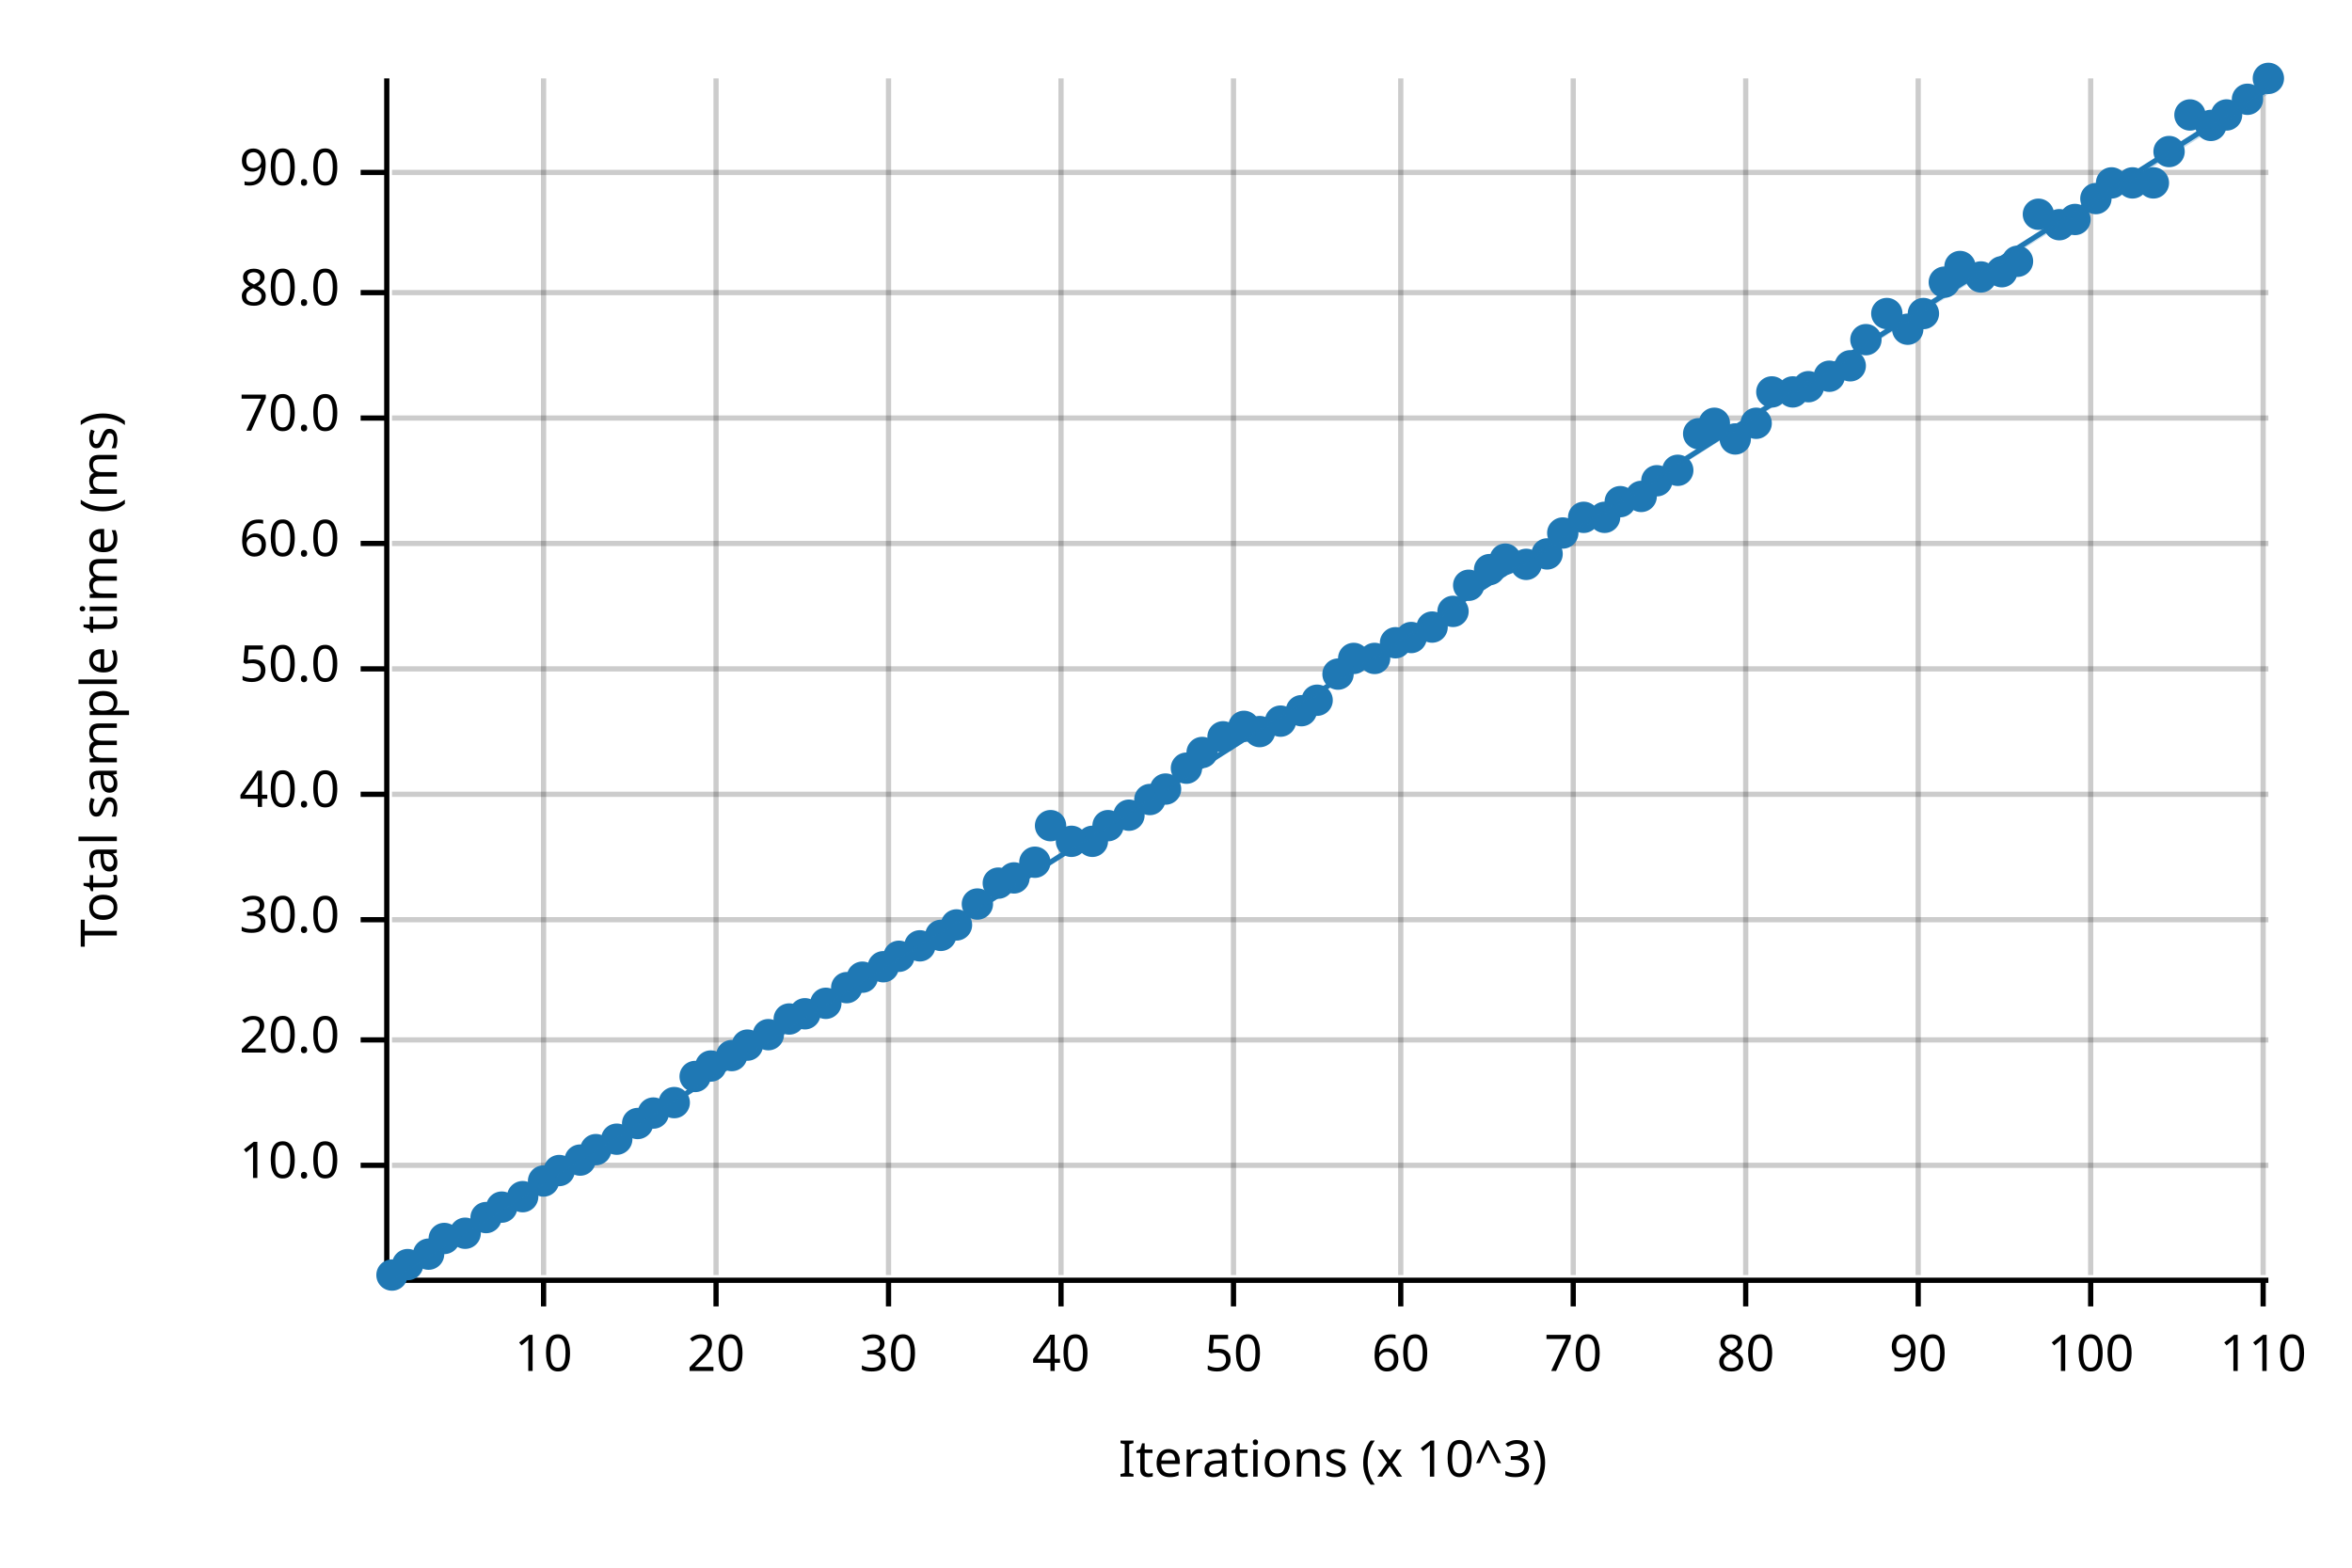
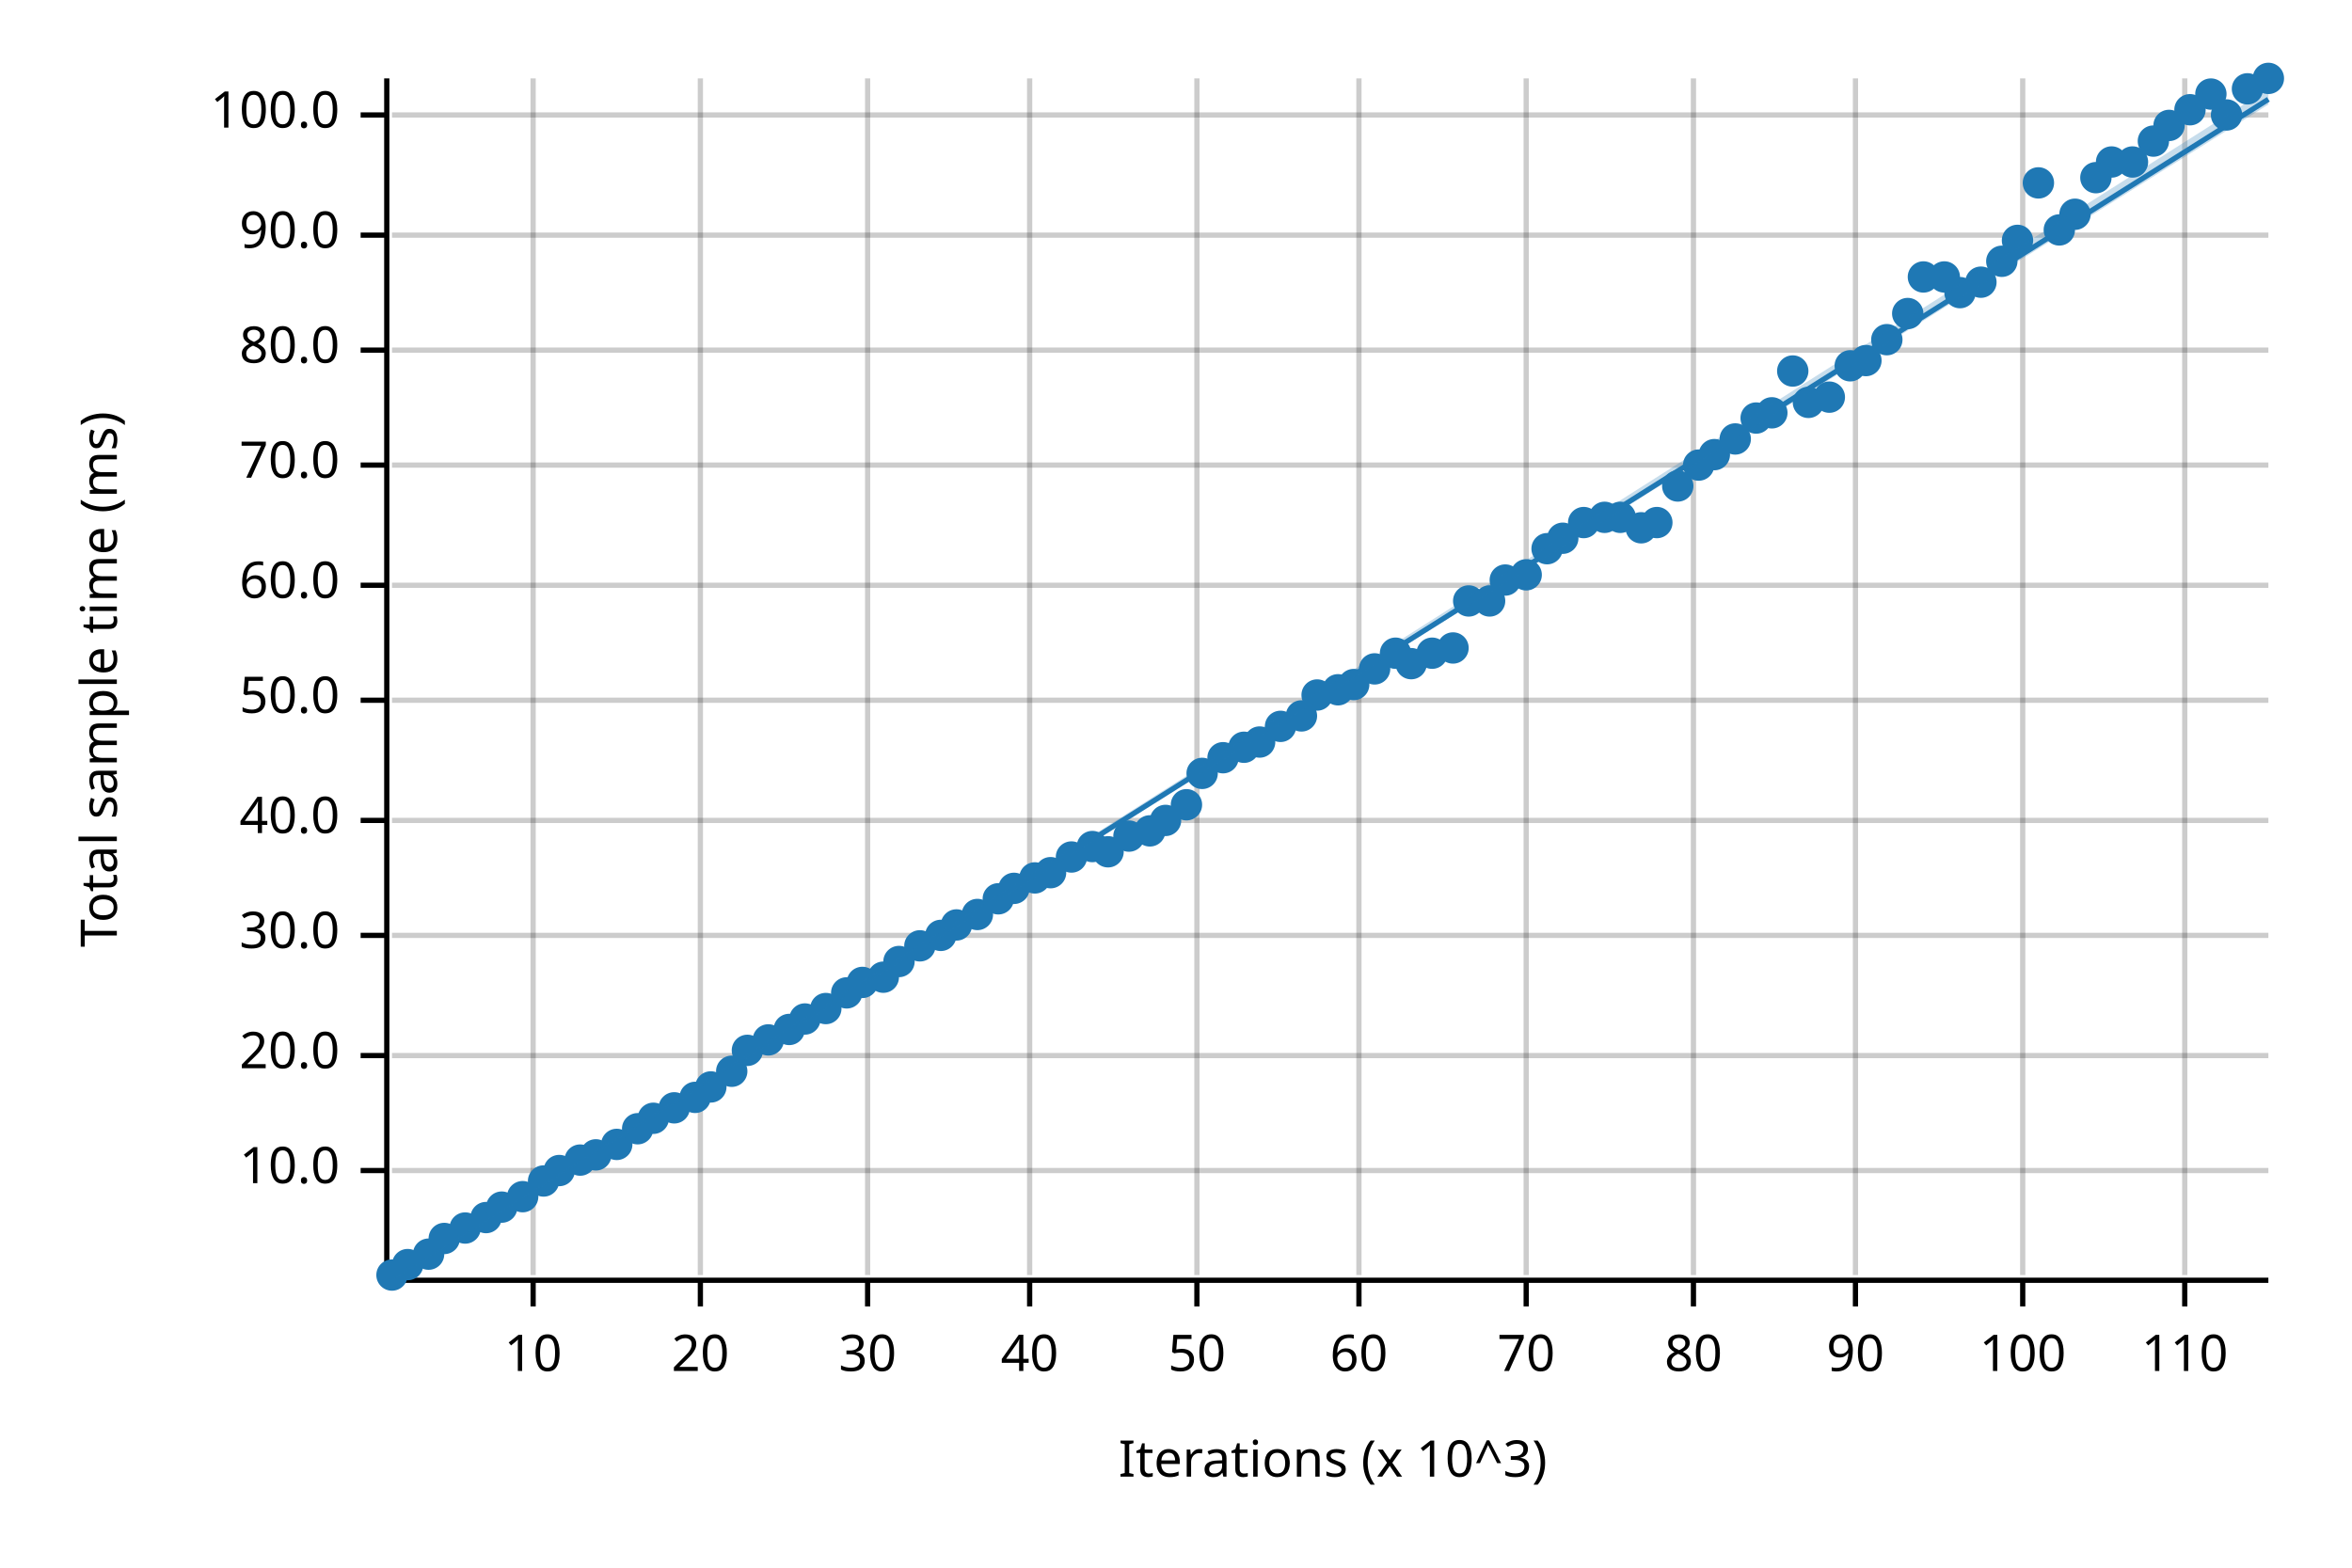
<svg xmlns="http://www.w3.org/2000/svg" width="450" height="300" viewBox="0 0 450 300">
  <text x="15" y="130" dy="0.76em" text-anchor="middle" font-family="sans-serif" font-size="9.677" opacity="1" fill="#000000" transform="rotate(270, 15, 130)">
Total sample time (ms)
</text>
  <text x="255" y="285" dy="-0.5ex" text-anchor="middle" font-family="sans-serif" font-size="9.677" opacity="1" fill="#000000">
Iterations (x 10^3)
</text>
-   <line opacity="0.2" stroke="#000000" stroke-width="1" x1="104" y1="244" x2="104" y2="15" />
-   <line opacity="0.2" stroke="#000000" stroke-width="1" x1="137" y1="244" x2="137" y2="15" />
-   <line opacity="0.2" stroke="#000000" stroke-width="1" x1="170" y1="244" x2="170" y2="15" />
-   <line opacity="0.2" stroke="#000000" stroke-width="1" x1="203" y1="244" x2="203" y2="15" />
-   <line opacity="0.2" stroke="#000000" stroke-width="1" x1="236" y1="244" x2="236" y2="15" />
-   <line opacity="0.2" stroke="#000000" stroke-width="1" x1="268" y1="244" x2="268" y2="15" />
-   <line opacity="0.2" stroke="#000000" stroke-width="1" x1="301" y1="244" x2="301" y2="15" />
-   <line opacity="0.2" stroke="#000000" stroke-width="1" x1="334" y1="244" x2="334" y2="15" />
-   <line opacity="0.2" stroke="#000000" stroke-width="1" x1="367" y1="244" x2="367" y2="15" />
-   <line opacity="0.2" stroke="#000000" stroke-width="1" x1="400" y1="244" x2="400" y2="15" />
-   <line opacity="0.2" stroke="#000000" stroke-width="1" x1="433" y1="244" x2="433" y2="15" />
-   <line opacity="0.2" stroke="#000000" stroke-width="1" x1="75" y1="223" x2="434" y2="223" />
-   <line opacity="0.2" stroke="#000000" stroke-width="1" x1="75" y1="199" x2="434" y2="199" />
-   <line opacity="0.2" stroke="#000000" stroke-width="1" x1="75" y1="176" x2="434" y2="176" />
-   <line opacity="0.2" stroke="#000000" stroke-width="1" x1="75" y1="152" x2="434" y2="152" />
-   <line opacity="0.2" stroke="#000000" stroke-width="1" x1="75" y1="128" x2="434" y2="128" />
-   <line opacity="0.2" stroke="#000000" stroke-width="1" x1="75" y1="104" x2="434" y2="104" />
-   <line opacity="0.2" stroke="#000000" stroke-width="1" x1="75" y1="80" x2="434" y2="80" />
-   <line opacity="0.2" stroke="#000000" stroke-width="1" x1="75" y1="56" x2="434" y2="56" />
-   <line opacity="0.2" stroke="#000000" stroke-width="1" x1="75" y1="33" x2="434" y2="33" />
+   <line opacity="0.2" stroke="#000000" stroke-width="1" x1="102" y1="244" x2="102" y2="15" />
+   <line opacity="0.2" stroke="#000000" stroke-width="1" x1="134" y1="244" x2="134" y2="15" />
+   <line opacity="0.2" stroke="#000000" stroke-width="1" x1="166" y1="244" x2="166" y2="15" />
+   <line opacity="0.2" stroke="#000000" stroke-width="1" x1="197" y1="244" x2="197" y2="15" />
+   <line opacity="0.2" stroke="#000000" stroke-width="1" x1="229" y1="244" x2="229" y2="15" />
+   <line opacity="0.2" stroke="#000000" stroke-width="1" x1="260" y1="244" x2="260" y2="15" />
+   <line opacity="0.2" stroke="#000000" stroke-width="1" x1="292" y1="244" x2="292" y2="15" />
+   <line opacity="0.2" stroke="#000000" stroke-width="1" x1="324" y1="244" x2="324" y2="15" />
+   <line opacity="0.2" stroke="#000000" stroke-width="1" x1="355" y1="244" x2="355" y2="15" />
+   <line opacity="0.2" stroke="#000000" stroke-width="1" x1="387" y1="244" x2="387" y2="15" />
+   <line opacity="0.2" stroke="#000000" stroke-width="1" x1="418" y1="244" x2="418" y2="15" />
+   <line opacity="0.2" stroke="#000000" stroke-width="1" x1="75" y1="224" x2="434" y2="224" />
+   <line opacity="0.2" stroke="#000000" stroke-width="1" x1="75" y1="202" x2="434" y2="202" />
+   <line opacity="0.2" stroke="#000000" stroke-width="1" x1="75" y1="179" x2="434" y2="179" />
+   <line opacity="0.2" stroke="#000000" stroke-width="1" x1="75" y1="157" x2="434" y2="157" />
+   <line opacity="0.2" stroke="#000000" stroke-width="1" x1="75" y1="134" x2="434" y2="134" />
+   <line opacity="0.2" stroke="#000000" stroke-width="1" x1="75" y1="112" x2="434" y2="112" />
+   <line opacity="0.2" stroke="#000000" stroke-width="1" x1="75" y1="89" x2="434" y2="89" />
+   <line opacity="0.2" stroke="#000000" stroke-width="1" x1="75" y1="67" x2="434" y2="67" />
+   <line opacity="0.2" stroke="#000000" stroke-width="1" x1="75" y1="45" x2="434" y2="45" />
+   <line opacity="0.2" stroke="#000000" stroke-width="1" x1="75" y1="22" x2="434" y2="22" />
  <polyline fill="none" opacity="1" stroke="#000000" stroke-width="1" points="74,15 74,244 " />
-   <text x="65" y="223" dy="0.5ex" text-anchor="end" font-family="sans-serif" font-size="9.677" opacity="1" fill="#000000">
+   <text x="65" y="224" dy="0.5ex" text-anchor="end" font-family="sans-serif" font-size="9.677" opacity="1" fill="#000000">
10.0
</text>
-   <polyline fill="none" opacity="1" stroke="#000000" stroke-width="1" points="69,223 74,223 " />
-   <text x="65" y="199" dy="0.5ex" text-anchor="end" font-family="sans-serif" font-size="9.677" opacity="1" fill="#000000">
+   <polyline fill="none" opacity="1" stroke="#000000" stroke-width="1" points="69,224 74,224 " />
+   <text x="65" y="202" dy="0.5ex" text-anchor="end" font-family="sans-serif" font-size="9.677" opacity="1" fill="#000000">
20.0
</text>
-   <polyline fill="none" opacity="1" stroke="#000000" stroke-width="1" points="69,199 74,199 " />
-   <text x="65" y="176" dy="0.5ex" text-anchor="end" font-family="sans-serif" font-size="9.677" opacity="1" fill="#000000">
+   <polyline fill="none" opacity="1" stroke="#000000" stroke-width="1" points="69,202 74,202 " />
+   <text x="65" y="179" dy="0.5ex" text-anchor="end" font-family="sans-serif" font-size="9.677" opacity="1" fill="#000000">
30.0
</text>
-   <polyline fill="none" opacity="1" stroke="#000000" stroke-width="1" points="69,176 74,176 " />
-   <text x="65" y="152" dy="0.5ex" text-anchor="end" font-family="sans-serif" font-size="9.677" opacity="1" fill="#000000">
+   <polyline fill="none" opacity="1" stroke="#000000" stroke-width="1" points="69,179 74,179 " />
+   <text x="65" y="157" dy="0.5ex" text-anchor="end" font-family="sans-serif" font-size="9.677" opacity="1" fill="#000000">
40.0
</text>
-   <polyline fill="none" opacity="1" stroke="#000000" stroke-width="1" points="69,152 74,152 " />
-   <text x="65" y="128" dy="0.5ex" text-anchor="end" font-family="sans-serif" font-size="9.677" opacity="1" fill="#000000">
+   <polyline fill="none" opacity="1" stroke="#000000" stroke-width="1" points="69,157 74,157 " />
+   <text x="65" y="134" dy="0.5ex" text-anchor="end" font-family="sans-serif" font-size="9.677" opacity="1" fill="#000000">
50.0
</text>
-   <polyline fill="none" opacity="1" stroke="#000000" stroke-width="1" points="69,128 74,128 " />
-   <text x="65" y="104" dy="0.5ex" text-anchor="end" font-family="sans-serif" font-size="9.677" opacity="1" fill="#000000">
+   <polyline fill="none" opacity="1" stroke="#000000" stroke-width="1" points="69,134 74,134 " />
+   <text x="65" y="112" dy="0.5ex" text-anchor="end" font-family="sans-serif" font-size="9.677" opacity="1" fill="#000000">
60.0
</text>
-   <polyline fill="none" opacity="1" stroke="#000000" stroke-width="1" points="69,104 74,104 " />
-   <text x="65" y="80" dy="0.5ex" text-anchor="end" font-family="sans-serif" font-size="9.677" opacity="1" fill="#000000">
+   <polyline fill="none" opacity="1" stroke="#000000" stroke-width="1" points="69,112 74,112 " />
+   <text x="65" y="89" dy="0.5ex" text-anchor="end" font-family="sans-serif" font-size="9.677" opacity="1" fill="#000000">
70.0
</text>
-   <polyline fill="none" opacity="1" stroke="#000000" stroke-width="1" points="69,80 74,80 " />
-   <text x="65" y="56" dy="0.5ex" text-anchor="end" font-family="sans-serif" font-size="9.677" opacity="1" fill="#000000">
+   <polyline fill="none" opacity="1" stroke="#000000" stroke-width="1" points="69,89 74,89 " />
+   <text x="65" y="67" dy="0.5ex" text-anchor="end" font-family="sans-serif" font-size="9.677" opacity="1" fill="#000000">
80.0
</text>
-   <polyline fill="none" opacity="1" stroke="#000000" stroke-width="1" points="69,56 74,56 " />
-   <text x="65" y="33" dy="0.5ex" text-anchor="end" font-family="sans-serif" font-size="9.677" opacity="1" fill="#000000">
+   <polyline fill="none" opacity="1" stroke="#000000" stroke-width="1" points="69,67 74,67 " />
+   <text x="65" y="45" dy="0.5ex" text-anchor="end" font-family="sans-serif" font-size="9.677" opacity="1" fill="#000000">
90.0
</text>
-   <polyline fill="none" opacity="1" stroke="#000000" stroke-width="1" points="69,33 74,33 " />
+   <polyline fill="none" opacity="1" stroke="#000000" stroke-width="1" points="69,45 74,45 " />
+   <text x="65" y="22" dy="0.5ex" text-anchor="end" font-family="sans-serif" font-size="9.677" opacity="1" fill="#000000">
+ 100.0
+ </text>
+   <polyline fill="none" opacity="1" stroke="#000000" stroke-width="1" points="69,22 74,22 " />
  <polyline fill="none" opacity="1" stroke="#000000" stroke-width="1" points="75,245 434,245 " />
-   <text x="104" y="255" dy="0.76em" text-anchor="middle" font-family="sans-serif" font-size="9.677" opacity="1" fill="#000000">
+   <text x="102" y="255" dy="0.76em" text-anchor="middle" font-family="sans-serif" font-size="9.677" opacity="1" fill="#000000">
10
</text>
-   <polyline fill="none" opacity="1" stroke="#000000" stroke-width="1" points="104,245 104,250 " />
-   <text x="137" y="255" dy="0.76em" text-anchor="middle" font-family="sans-serif" font-size="9.677" opacity="1" fill="#000000">
+   <polyline fill="none" opacity="1" stroke="#000000" stroke-width="1" points="102,245 102,250 " />
+   <text x="134" y="255" dy="0.76em" text-anchor="middle" font-family="sans-serif" font-size="9.677" opacity="1" fill="#000000">
20
</text>
-   <polyline fill="none" opacity="1" stroke="#000000" stroke-width="1" points="137,245 137,250 " />
-   <text x="170" y="255" dy="0.76em" text-anchor="middle" font-family="sans-serif" font-size="9.677" opacity="1" fill="#000000">
+   <polyline fill="none" opacity="1" stroke="#000000" stroke-width="1" points="134,245 134,250 " />
+   <text x="166" y="255" dy="0.76em" text-anchor="middle" font-family="sans-serif" font-size="9.677" opacity="1" fill="#000000">
30
</text>
-   <polyline fill="none" opacity="1" stroke="#000000" stroke-width="1" points="170,245 170,250 " />
-   <text x="203" y="255" dy="0.76em" text-anchor="middle" font-family="sans-serif" font-size="9.677" opacity="1" fill="#000000">
+   <polyline fill="none" opacity="1" stroke="#000000" stroke-width="1" points="166,245 166,250 " />
+   <text x="197" y="255" dy="0.76em" text-anchor="middle" font-family="sans-serif" font-size="9.677" opacity="1" fill="#000000">
40
</text>
-   <polyline fill="none" opacity="1" stroke="#000000" stroke-width="1" points="203,245 203,250 " />
-   <text x="236" y="255" dy="0.76em" text-anchor="middle" font-family="sans-serif" font-size="9.677" opacity="1" fill="#000000">
+   <polyline fill="none" opacity="1" stroke="#000000" stroke-width="1" points="197,245 197,250 " />
+   <text x="229" y="255" dy="0.76em" text-anchor="middle" font-family="sans-serif" font-size="9.677" opacity="1" fill="#000000">
50
</text>
-   <polyline fill="none" opacity="1" stroke="#000000" stroke-width="1" points="236,245 236,250 " />
-   <text x="268" y="255" dy="0.76em" text-anchor="middle" font-family="sans-serif" font-size="9.677" opacity="1" fill="#000000">
+   <polyline fill="none" opacity="1" stroke="#000000" stroke-width="1" points="229,245 229,250 " />
+   <text x="260" y="255" dy="0.76em" text-anchor="middle" font-family="sans-serif" font-size="9.677" opacity="1" fill="#000000">
60
</text>
-   <polyline fill="none" opacity="1" stroke="#000000" stroke-width="1" points="268,245 268,250 " />
-   <text x="301" y="255" dy="0.76em" text-anchor="middle" font-family="sans-serif" font-size="9.677" opacity="1" fill="#000000">
+   <polyline fill="none" opacity="1" stroke="#000000" stroke-width="1" points="260,245 260,250 " />
+   <text x="292" y="255" dy="0.76em" text-anchor="middle" font-family="sans-serif" font-size="9.677" opacity="1" fill="#000000">
70
</text>
-   <polyline fill="none" opacity="1" stroke="#000000" stroke-width="1" points="301,245 301,250 " />
-   <text x="334" y="255" dy="0.76em" text-anchor="middle" font-family="sans-serif" font-size="9.677" opacity="1" fill="#000000">
+   <polyline fill="none" opacity="1" stroke="#000000" stroke-width="1" points="292,245 292,250 " />
+   <text x="324" y="255" dy="0.76em" text-anchor="middle" font-family="sans-serif" font-size="9.677" opacity="1" fill="#000000">
80
</text>
-   <polyline fill="none" opacity="1" stroke="#000000" stroke-width="1" points="334,245 334,250 " />
-   <text x="367" y="255" dy="0.76em" text-anchor="middle" font-family="sans-serif" font-size="9.677" opacity="1" fill="#000000">
+   <polyline fill="none" opacity="1" stroke="#000000" stroke-width="1" points="324,245 324,250 " />
+   <text x="355" y="255" dy="0.76em" text-anchor="middle" font-family="sans-serif" font-size="9.677" opacity="1" fill="#000000">
90
</text>
-   <polyline fill="none" opacity="1" stroke="#000000" stroke-width="1" points="367,245 367,250 " />
-   <text x="400" y="255" dy="0.76em" text-anchor="middle" font-family="sans-serif" font-size="9.677" opacity="1" fill="#000000">
+   <polyline fill="none" opacity="1" stroke="#000000" stroke-width="1" points="355,245 355,250 " />
+   <text x="387" y="255" dy="0.76em" text-anchor="middle" font-family="sans-serif" font-size="9.677" opacity="1" fill="#000000">
100
</text>
-   <polyline fill="none" opacity="1" stroke="#000000" stroke-width="1" points="400,245 400,250 " />
-   <text x="433" y="255" dy="0.76em" text-anchor="middle" font-family="sans-serif" font-size="9.677" opacity="1" fill="#000000">
+   <polyline fill="none" opacity="1" stroke="#000000" stroke-width="1" points="387,245 387,250 " />
+   <text x="418" y="255" dy="0.76em" text-anchor="middle" font-family="sans-serif" font-size="9.677" opacity="1" fill="#000000">
110
</text>
-   <polyline fill="none" opacity="1" stroke="#000000" stroke-width="1" points="433,245 433,250 " />
+   <polyline fill="none" opacity="1" stroke="#000000" stroke-width="1" points="418,245 418,250 " />
  <circle cx="75" cy="244" r="3" opacity="1" fill="#1F78B4" stroke="none" stroke-width="1" />
  <circle cx="78" cy="242" r="3" opacity="1" fill="#1F78B4" stroke="none" stroke-width="1" />
  <circle cx="82" cy="240" r="3" opacity="1" fill="#1F78B4" stroke="none" stroke-width="1" />
  <circle cx="85" cy="237" r="3" opacity="1" fill="#1F78B4" stroke="none" stroke-width="1" />
-   <circle cx="89" cy="236" r="3" opacity="1" fill="#1F78B4" stroke="none" stroke-width="1" />
+   <circle cx="89" cy="235" r="3" opacity="1" fill="#1F78B4" stroke="none" stroke-width="1" />
  <circle cx="93" cy="233" r="3" opacity="1" fill="#1F78B4" stroke="none" stroke-width="1" />
  <circle cx="96" cy="231" r="3" opacity="1" fill="#1F78B4" stroke="none" stroke-width="1" />
  <circle cx="100" cy="229" r="3" opacity="1" fill="#1F78B4" stroke="none" stroke-width="1" />
  <circle cx="104" cy="226" r="3" opacity="1" fill="#1F78B4" stroke="none" stroke-width="1" />
  <circle cx="107" cy="224" r="3" opacity="1" fill="#1F78B4" stroke="none" stroke-width="1" />
  <circle cx="111" cy="222" r="3" opacity="1" fill="#1F78B4" stroke="none" stroke-width="1" />
-   <circle cx="114" cy="220" r="3" opacity="1" fill="#1F78B4" stroke="none" stroke-width="1" />
-   <circle cx="118" cy="218" r="3" opacity="1" fill="#1F78B4" stroke="none" stroke-width="1" />
-   <circle cx="122" cy="215" r="3" opacity="1" fill="#1F78B4" stroke="none" stroke-width="1" />
-   <circle cx="125" cy="213" r="3" opacity="1" fill="#1F78B4" stroke="none" stroke-width="1" />
-   <circle cx="129" cy="211" r="3" opacity="1" fill="#1F78B4" stroke="none" stroke-width="1" />
-   <circle cx="133" cy="206" r="3" opacity="1" fill="#1F78B4" stroke="none" stroke-width="1" />
-   <circle cx="136" cy="204" r="3" opacity="1" fill="#1F78B4" stroke="none" stroke-width="1" />
-   <circle cx="140" cy="202" r="3" opacity="1" fill="#1F78B4" stroke="none" stroke-width="1" />
-   <circle cx="143" cy="200" r="3" opacity="1" fill="#1F78B4" stroke="none" stroke-width="1" />
-   <circle cx="147" cy="198" r="3" opacity="1" fill="#1F78B4" stroke="none" stroke-width="1" />
-   <circle cx="151" cy="195" r="3" opacity="1" fill="#1F78B4" stroke="none" stroke-width="1" />
-   <circle cx="154" cy="194" r="3" opacity="1" fill="#1F78B4" stroke="none" stroke-width="1" />
-   <circle cx="158" cy="192" r="3" opacity="1" fill="#1F78B4" stroke="none" stroke-width="1" />
-   <circle cx="162" cy="189" r="3" opacity="1" fill="#1F78B4" stroke="none" stroke-width="1" />
-   <circle cx="165" cy="187" r="3" opacity="1" fill="#1F78B4" stroke="none" stroke-width="1" />
-   <circle cx="169" cy="185" r="3" opacity="1" fill="#1F78B4" stroke="none" stroke-width="1" />
-   <circle cx="172" cy="183" r="3" opacity="1" fill="#1F78B4" stroke="none" stroke-width="1" />
+   <circle cx="114" cy="221" r="3" opacity="1" fill="#1F78B4" stroke="none" stroke-width="1" />
+   <circle cx="118" cy="219" r="3" opacity="1" fill="#1F78B4" stroke="none" stroke-width="1" />
+   <circle cx="122" cy="216" r="3" opacity="1" fill="#1F78B4" stroke="none" stroke-width="1" />
+   <circle cx="125" cy="214" r="3" opacity="1" fill="#1F78B4" stroke="none" stroke-width="1" />
+   <circle cx="129" cy="212" r="3" opacity="1" fill="#1F78B4" stroke="none" stroke-width="1" />
+   <circle cx="133" cy="210" r="3" opacity="1" fill="#1F78B4" stroke="none" stroke-width="1" />
+   <circle cx="136" cy="208" r="3" opacity="1" fill="#1F78B4" stroke="none" stroke-width="1" />
+   <circle cx="140" cy="205" r="3" opacity="1" fill="#1F78B4" stroke="none" stroke-width="1" />
+   <circle cx="143" cy="201" r="3" opacity="1" fill="#1F78B4" stroke="none" stroke-width="1" />
+   <circle cx="147" cy="199" r="3" opacity="1" fill="#1F78B4" stroke="none" stroke-width="1" />
+   <circle cx="151" cy="197" r="3" opacity="1" fill="#1F78B4" stroke="none" stroke-width="1" />
+   <circle cx="154" cy="195" r="3" opacity="1" fill="#1F78B4" stroke="none" stroke-width="1" />
+   <circle cx="158" cy="193" r="3" opacity="1" fill="#1F78B4" stroke="none" stroke-width="1" />
+   <circle cx="162" cy="190" r="3" opacity="1" fill="#1F78B4" stroke="none" stroke-width="1" />
+   <circle cx="165" cy="188" r="3" opacity="1" fill="#1F78B4" stroke="none" stroke-width="1" />
+   <circle cx="169" cy="187" r="3" opacity="1" fill="#1F78B4" stroke="none" stroke-width="1" />
+   <circle cx="172" cy="184" r="3" opacity="1" fill="#1F78B4" stroke="none" stroke-width="1" />
  <circle cx="176" cy="181" r="3" opacity="1" fill="#1F78B4" stroke="none" stroke-width="1" />
  <circle cx="180" cy="179" r="3" opacity="1" fill="#1F78B4" stroke="none" stroke-width="1" />
  <circle cx="183" cy="177" r="3" opacity="1" fill="#1F78B4" stroke="none" stroke-width="1" />
-   <circle cx="187" cy="173" r="3" opacity="1" fill="#1F78B4" stroke="none" stroke-width="1" />
-   <circle cx="191" cy="169" r="3" opacity="1" fill="#1F78B4" stroke="none" stroke-width="1" />
-   <circle cx="194" cy="168" r="3" opacity="1" fill="#1F78B4" stroke="none" stroke-width="1" />
-   <circle cx="198" cy="165" r="3" opacity="1" fill="#1F78B4" stroke="none" stroke-width="1" />
-   <circle cx="201" cy="158" r="3" opacity="1" fill="#1F78B4" stroke="none" stroke-width="1" />
-   <circle cx="205" cy="161" r="3" opacity="1" fill="#1F78B4" stroke="none" stroke-width="1" />
-   <circle cx="209" cy="161" r="3" opacity="1" fill="#1F78B4" stroke="none" stroke-width="1" />
-   <circle cx="212" cy="158" r="3" opacity="1" fill="#1F78B4" stroke="none" stroke-width="1" />
-   <circle cx="216" cy="156" r="3" opacity="1" fill="#1F78B4" stroke="none" stroke-width="1" />
-   <circle cx="220" cy="153" r="3" opacity="1" fill="#1F78B4" stroke="none" stroke-width="1" />
-   <circle cx="223" cy="151" r="3" opacity="1" fill="#1F78B4" stroke="none" stroke-width="1" />
-   <circle cx="227" cy="147" r="3" opacity="1" fill="#1F78B4" stroke="none" stroke-width="1" />
-   <circle cx="230" cy="144" r="3" opacity="1" fill="#1F78B4" stroke="none" stroke-width="1" />
-   <circle cx="234" cy="141" r="3" opacity="1" fill="#1F78B4" stroke="none" stroke-width="1" />
-   <circle cx="238" cy="139" r="3" opacity="1" fill="#1F78B4" stroke="none" stroke-width="1" />
-   <circle cx="241" cy="140" r="3" opacity="1" fill="#1F78B4" stroke="none" stroke-width="1" />
-   <circle cx="245" cy="138" r="3" opacity="1" fill="#1F78B4" stroke="none" stroke-width="1" />
-   <circle cx="249" cy="136" r="3" opacity="1" fill="#1F78B4" stroke="none" stroke-width="1" />
-   <circle cx="252" cy="134" r="3" opacity="1" fill="#1F78B4" stroke="none" stroke-width="1" />
-   <circle cx="256" cy="129" r="3" opacity="1" fill="#1F78B4" stroke="none" stroke-width="1" />
-   <circle cx="259" cy="126" r="3" opacity="1" fill="#1F78B4" stroke="none" stroke-width="1" />
-   <circle cx="263" cy="126" r="3" opacity="1" fill="#1F78B4" stroke="none" stroke-width="1" />
-   <circle cx="267" cy="123" r="3" opacity="1" fill="#1F78B4" stroke="none" stroke-width="1" />
-   <circle cx="270" cy="122" r="3" opacity="1" fill="#1F78B4" stroke="none" stroke-width="1" />
-   <circle cx="274" cy="120" r="3" opacity="1" fill="#1F78B4" stroke="none" stroke-width="1" />
-   <circle cx="278" cy="117" r="3" opacity="1" fill="#1F78B4" stroke="none" stroke-width="1" />
-   <circle cx="281" cy="112" r="3" opacity="1" fill="#1F78B4" stroke="none" stroke-width="1" />
-   <circle cx="285" cy="109" r="3" opacity="1" fill="#1F78B4" stroke="none" stroke-width="1" />
-   <circle cx="288" cy="107" r="3" opacity="1" fill="#1F78B4" stroke="none" stroke-width="1" />
-   <circle cx="292" cy="108" r="3" opacity="1" fill="#1F78B4" stroke="none" stroke-width="1" />
-   <circle cx="296" cy="106" r="3" opacity="1" fill="#1F78B4" stroke="none" stroke-width="1" />
-   <circle cx="299" cy="102" r="3" opacity="1" fill="#1F78B4" stroke="none" stroke-width="1" />
-   <circle cx="303" cy="99" r="3" opacity="1" fill="#1F78B4" stroke="none" stroke-width="1" />
+   <circle cx="187" cy="175" r="3" opacity="1" fill="#1F78B4" stroke="none" stroke-width="1" />
+   <circle cx="191" cy="172" r="3" opacity="1" fill="#1F78B4" stroke="none" stroke-width="1" />
+   <circle cx="194" cy="170" r="3" opacity="1" fill="#1F78B4" stroke="none" stroke-width="1" />
+   <circle cx="198" cy="168" r="3" opacity="1" fill="#1F78B4" stroke="none" stroke-width="1" />
+   <circle cx="201" cy="167" r="3" opacity="1" fill="#1F78B4" stroke="none" stroke-width="1" />
+   <circle cx="205" cy="164" r="3" opacity="1" fill="#1F78B4" stroke="none" stroke-width="1" />
+   <circle cx="209" cy="162" r="3" opacity="1" fill="#1F78B4" stroke="none" stroke-width="1" />
+   <circle cx="212" cy="163" r="3" opacity="1" fill="#1F78B4" stroke="none" stroke-width="1" />
+   <circle cx="216" cy="160" r="3" opacity="1" fill="#1F78B4" stroke="none" stroke-width="1" />
+   <circle cx="220" cy="159" r="3" opacity="1" fill="#1F78B4" stroke="none" stroke-width="1" />
+   <circle cx="223" cy="157" r="3" opacity="1" fill="#1F78B4" stroke="none" stroke-width="1" />
+   <circle cx="227" cy="154" r="3" opacity="1" fill="#1F78B4" stroke="none" stroke-width="1" />
+   <circle cx="230" cy="148" r="3" opacity="1" fill="#1F78B4" stroke="none" stroke-width="1" />
+   <circle cx="234" cy="145" r="3" opacity="1" fill="#1F78B4" stroke="none" stroke-width="1" />
+   <circle cx="238" cy="143" r="3" opacity="1" fill="#1F78B4" stroke="none" stroke-width="1" />
+   <circle cx="241" cy="142" r="3" opacity="1" fill="#1F78B4" stroke="none" stroke-width="1" />
+   <circle cx="245" cy="139" r="3" opacity="1" fill="#1F78B4" stroke="none" stroke-width="1" />
+   <circle cx="249" cy="137" r="3" opacity="1" fill="#1F78B4" stroke="none" stroke-width="1" />
+   <circle cx="252" cy="133" r="3" opacity="1" fill="#1F78B4" stroke="none" stroke-width="1" />
+   <circle cx="256" cy="132" r="3" opacity="1" fill="#1F78B4" stroke="none" stroke-width="1" />
+   <circle cx="259" cy="131" r="3" opacity="1" fill="#1F78B4" stroke="none" stroke-width="1" />
+   <circle cx="263" cy="128" r="3" opacity="1" fill="#1F78B4" stroke="none" stroke-width="1" />
+   <circle cx="267" cy="125" r="3" opacity="1" fill="#1F78B4" stroke="none" stroke-width="1" />
+   <circle cx="270" cy="127" r="3" opacity="1" fill="#1F78B4" stroke="none" stroke-width="1" />
+   <circle cx="274" cy="125" r="3" opacity="1" fill="#1F78B4" stroke="none" stroke-width="1" />
+   <circle cx="278" cy="124" r="3" opacity="1" fill="#1F78B4" stroke="none" stroke-width="1" />
+   <circle cx="281" cy="115" r="3" opacity="1" fill="#1F78B4" stroke="none" stroke-width="1" />
+   <circle cx="285" cy="115" r="3" opacity="1" fill="#1F78B4" stroke="none" stroke-width="1" />
+   <circle cx="288" cy="111" r="3" opacity="1" fill="#1F78B4" stroke="none" stroke-width="1" />
+   <circle cx="292" cy="110" r="3" opacity="1" fill="#1F78B4" stroke="none" stroke-width="1" />
+   <circle cx="296" cy="105" r="3" opacity="1" fill="#1F78B4" stroke="none" stroke-width="1" />
+   <circle cx="299" cy="103" r="3" opacity="1" fill="#1F78B4" stroke="none" stroke-width="1" />
+   <circle cx="303" cy="100" r="3" opacity="1" fill="#1F78B4" stroke="none" stroke-width="1" />
  <circle cx="307" cy="99" r="3" opacity="1" fill="#1F78B4" stroke="none" stroke-width="1" />
-   <circle cx="310" cy="96" r="3" opacity="1" fill="#1F78B4" stroke="none" stroke-width="1" />
-   <circle cx="314" cy="95" r="3" opacity="1" fill="#1F78B4" stroke="none" stroke-width="1" />
-   <circle cx="317" cy="92" r="3" opacity="1" fill="#1F78B4" stroke="none" stroke-width="1" />
-   <circle cx="321" cy="90" r="3" opacity="1" fill="#1F78B4" stroke="none" stroke-width="1" />
-   <circle cx="325" cy="83" r="3" opacity="1" fill="#1F78B4" stroke="none" stroke-width="1" />
-   <circle cx="328" cy="81" r="3" opacity="1" fill="#1F78B4" stroke="none" stroke-width="1" />
+   <circle cx="310" cy="99" r="3" opacity="1" fill="#1F78B4" stroke="none" stroke-width="1" />
+   <circle cx="314" cy="101" r="3" opacity="1" fill="#1F78B4" stroke="none" stroke-width="1" />
+   <circle cx="317" cy="100" r="3" opacity="1" fill="#1F78B4" stroke="none" stroke-width="1" />
+   <circle cx="321" cy="93" r="3" opacity="1" fill="#1F78B4" stroke="none" stroke-width="1" />
+   <circle cx="325" cy="89" r="3" opacity="1" fill="#1F78B4" stroke="none" stroke-width="1" />
+   <circle cx="328" cy="87" r="3" opacity="1" fill="#1F78B4" stroke="none" stroke-width="1" />
  <circle cx="332" cy="84" r="3" opacity="1" fill="#1F78B4" stroke="none" stroke-width="1" />
-   <circle cx="336" cy="81" r="3" opacity="1" fill="#1F78B4" stroke="none" stroke-width="1" />
-   <circle cx="339" cy="75" r="3" opacity="1" fill="#1F78B4" stroke="none" stroke-width="1" />
-   <circle cx="343" cy="75" r="3" opacity="1" fill="#1F78B4" stroke="none" stroke-width="1" />
-   <circle cx="346" cy="74" r="3" opacity="1" fill="#1F78B4" stroke="none" stroke-width="1" />
-   <circle cx="350" cy="72" r="3" opacity="1" fill="#1F78B4" stroke="none" stroke-width="1" />
+   <circle cx="336" cy="80" r="3" opacity="1" fill="#1F78B4" stroke="none" stroke-width="1" />
+   <circle cx="339" cy="79" r="3" opacity="1" fill="#1F78B4" stroke="none" stroke-width="1" />
+   <circle cx="343" cy="71" r="3" opacity="1" fill="#1F78B4" stroke="none" stroke-width="1" />
+   <circle cx="346" cy="77" r="3" opacity="1" fill="#1F78B4" stroke="none" stroke-width="1" />
+   <circle cx="350" cy="76" r="3" opacity="1" fill="#1F78B4" stroke="none" stroke-width="1" />
  <circle cx="354" cy="70" r="3" opacity="1" fill="#1F78B4" stroke="none" stroke-width="1" />
-   <circle cx="357" cy="65" r="3" opacity="1" fill="#1F78B4" stroke="none" stroke-width="1" />
-   <circle cx="361" cy="60" r="3" opacity="1" fill="#1F78B4" stroke="none" stroke-width="1" />
-   <circle cx="365" cy="63" r="3" opacity="1" fill="#1F78B4" stroke="none" stroke-width="1" />
-   <circle cx="368" cy="60" r="3" opacity="1" fill="#1F78B4" stroke="none" stroke-width="1" />
-   <circle cx="372" cy="54" r="3" opacity="1" fill="#1F78B4" stroke="none" stroke-width="1" />
-   <circle cx="375" cy="51" r="3" opacity="1" fill="#1F78B4" stroke="none" stroke-width="1" />
-   <circle cx="379" cy="53" r="3" opacity="1" fill="#1F78B4" stroke="none" stroke-width="1" />
-   <circle cx="383" cy="52" r="3" opacity="1" fill="#1F78B4" stroke="none" stroke-width="1" />
-   <circle cx="386" cy="50" r="3" opacity="1" fill="#1F78B4" stroke="none" stroke-width="1" />
-   <circle cx="390" cy="41" r="3" opacity="1" fill="#1F78B4" stroke="none" stroke-width="1" />
-   <circle cx="394" cy="43" r="3" opacity="1" fill="#1F78B4" stroke="none" stroke-width="1" />
-   <circle cx="397" cy="42" r="3" opacity="1" fill="#1F78B4" stroke="none" stroke-width="1" />
-   <circle cx="401" cy="38" r="3" opacity="1" fill="#1F78B4" stroke="none" stroke-width="1" />
-   <circle cx="404" cy="35" r="3" opacity="1" fill="#1F78B4" stroke="none" stroke-width="1" />
-   <circle cx="408" cy="35" r="3" opacity="1" fill="#1F78B4" stroke="none" stroke-width="1" />
-   <circle cx="412" cy="35" r="3" opacity="1" fill="#1F78B4" stroke="none" stroke-width="1" />
-   <circle cx="415" cy="29" r="3" opacity="1" fill="#1F78B4" stroke="none" stroke-width="1" />
-   <circle cx="419" cy="22" r="3" opacity="1" fill="#1F78B4" stroke="none" stroke-width="1" />
-   <circle cx="423" cy="24" r="3" opacity="1" fill="#1F78B4" stroke="none" stroke-width="1" />
+   <circle cx="357" cy="69" r="3" opacity="1" fill="#1F78B4" stroke="none" stroke-width="1" />
+   <circle cx="361" cy="65" r="3" opacity="1" fill="#1F78B4" stroke="none" stroke-width="1" />
+   <circle cx="365" cy="60" r="3" opacity="1" fill="#1F78B4" stroke="none" stroke-width="1" />
+   <circle cx="368" cy="53" r="3" opacity="1" fill="#1F78B4" stroke="none" stroke-width="1" />
+   <circle cx="372" cy="53" r="3" opacity="1" fill="#1F78B4" stroke="none" stroke-width="1" />
+   <circle cx="375" cy="56" r="3" opacity="1" fill="#1F78B4" stroke="none" stroke-width="1" />
+   <circle cx="379" cy="54" r="3" opacity="1" fill="#1F78B4" stroke="none" stroke-width="1" />
+   <circle cx="383" cy="50" r="3" opacity="1" fill="#1F78B4" stroke="none" stroke-width="1" />
+   <circle cx="386" cy="46" r="3" opacity="1" fill="#1F78B4" stroke="none" stroke-width="1" />
+   <circle cx="390" cy="35" r="3" opacity="1" fill="#1F78B4" stroke="none" stroke-width="1" />
+   <circle cx="394" cy="44" r="3" opacity="1" fill="#1F78B4" stroke="none" stroke-width="1" />
+   <circle cx="397" cy="41" r="3" opacity="1" fill="#1F78B4" stroke="none" stroke-width="1" />
+   <circle cx="401" cy="34" r="3" opacity="1" fill="#1F78B4" stroke="none" stroke-width="1" />
+   <circle cx="404" cy="31" r="3" opacity="1" fill="#1F78B4" stroke="none" stroke-width="1" />
+   <circle cx="408" cy="31" r="3" opacity="1" fill="#1F78B4" stroke="none" stroke-width="1" />
+   <circle cx="412" cy="27" r="3" opacity="1" fill="#1F78B4" stroke="none" stroke-width="1" />
+   <circle cx="415" cy="24" r="3" opacity="1" fill="#1F78B4" stroke="none" stroke-width="1" />
+   <circle cx="419" cy="21" r="3" opacity="1" fill="#1F78B4" stroke="none" stroke-width="1" />
+   <circle cx="423" cy="18" r="3" opacity="1" fill="#1F78B4" stroke="none" stroke-width="1" />
  <circle cx="426" cy="22" r="3" opacity="1" fill="#1F78B4" stroke="none" stroke-width="1" />
-   <circle cx="430" cy="19" r="3" opacity="1" fill="#1F78B4" stroke="none" stroke-width="1" />
+   <circle cx="430" cy="17" r="3" opacity="1" fill="#1F78B4" stroke="none" stroke-width="1" />
  <circle cx="434" cy="15" r="3" opacity="1" fill="#1F78B4" stroke="none" stroke-width="1" />
-   <polyline fill="none" opacity="1" stroke="#1F78B4" stroke-width="1" points="75,245 434,17 " />
-   <polygon opacity="0.25" fill="#1F78B4" points="75,245 434,18 434,17 " />
+   <polyline fill="none" opacity="1" stroke="#1F78B4" stroke-width="1" points="75,245 434,19 " />
+   <polygon opacity="0.25" fill="#1F78B4" points="75,245 434,20 434,17 " />
</svg>
